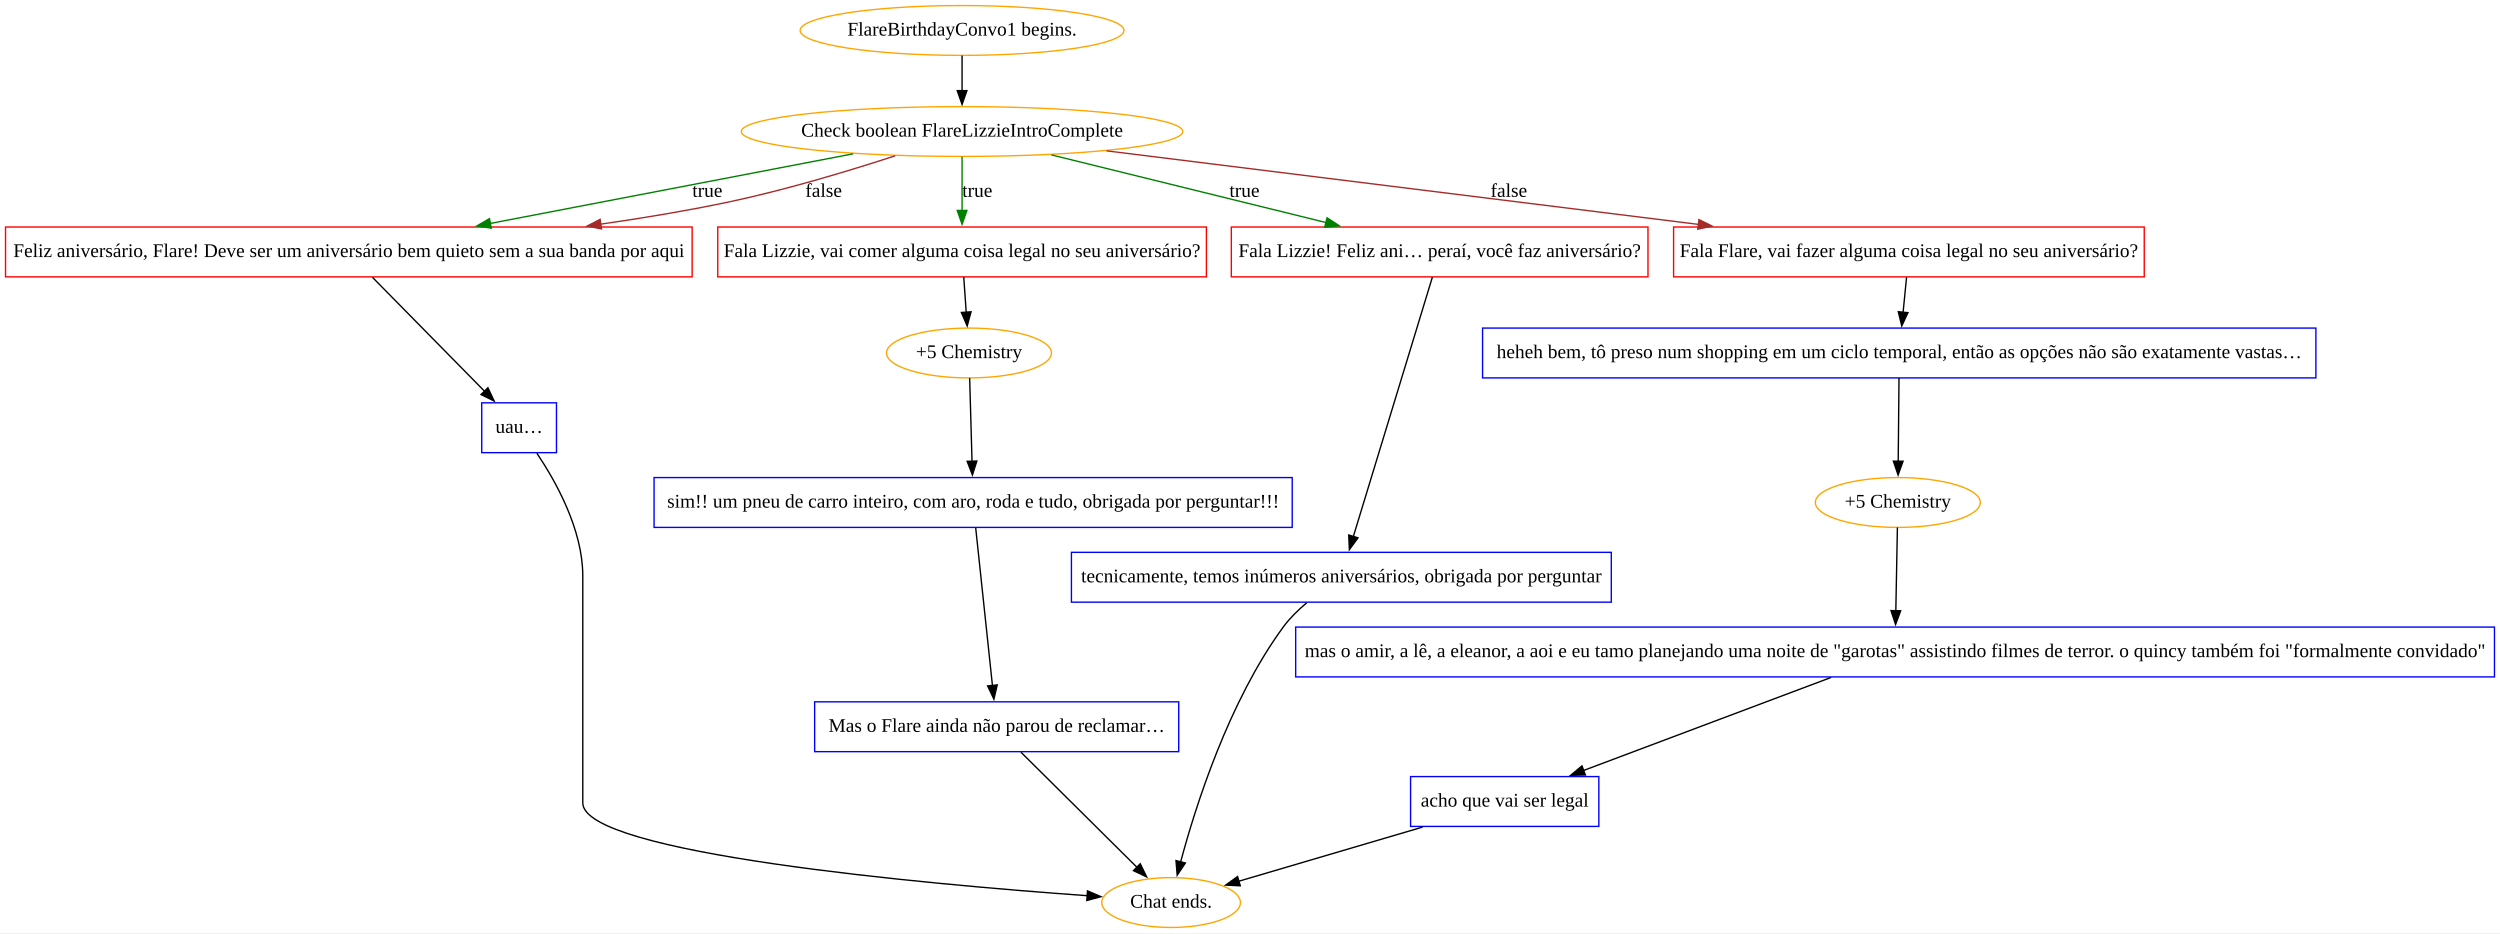
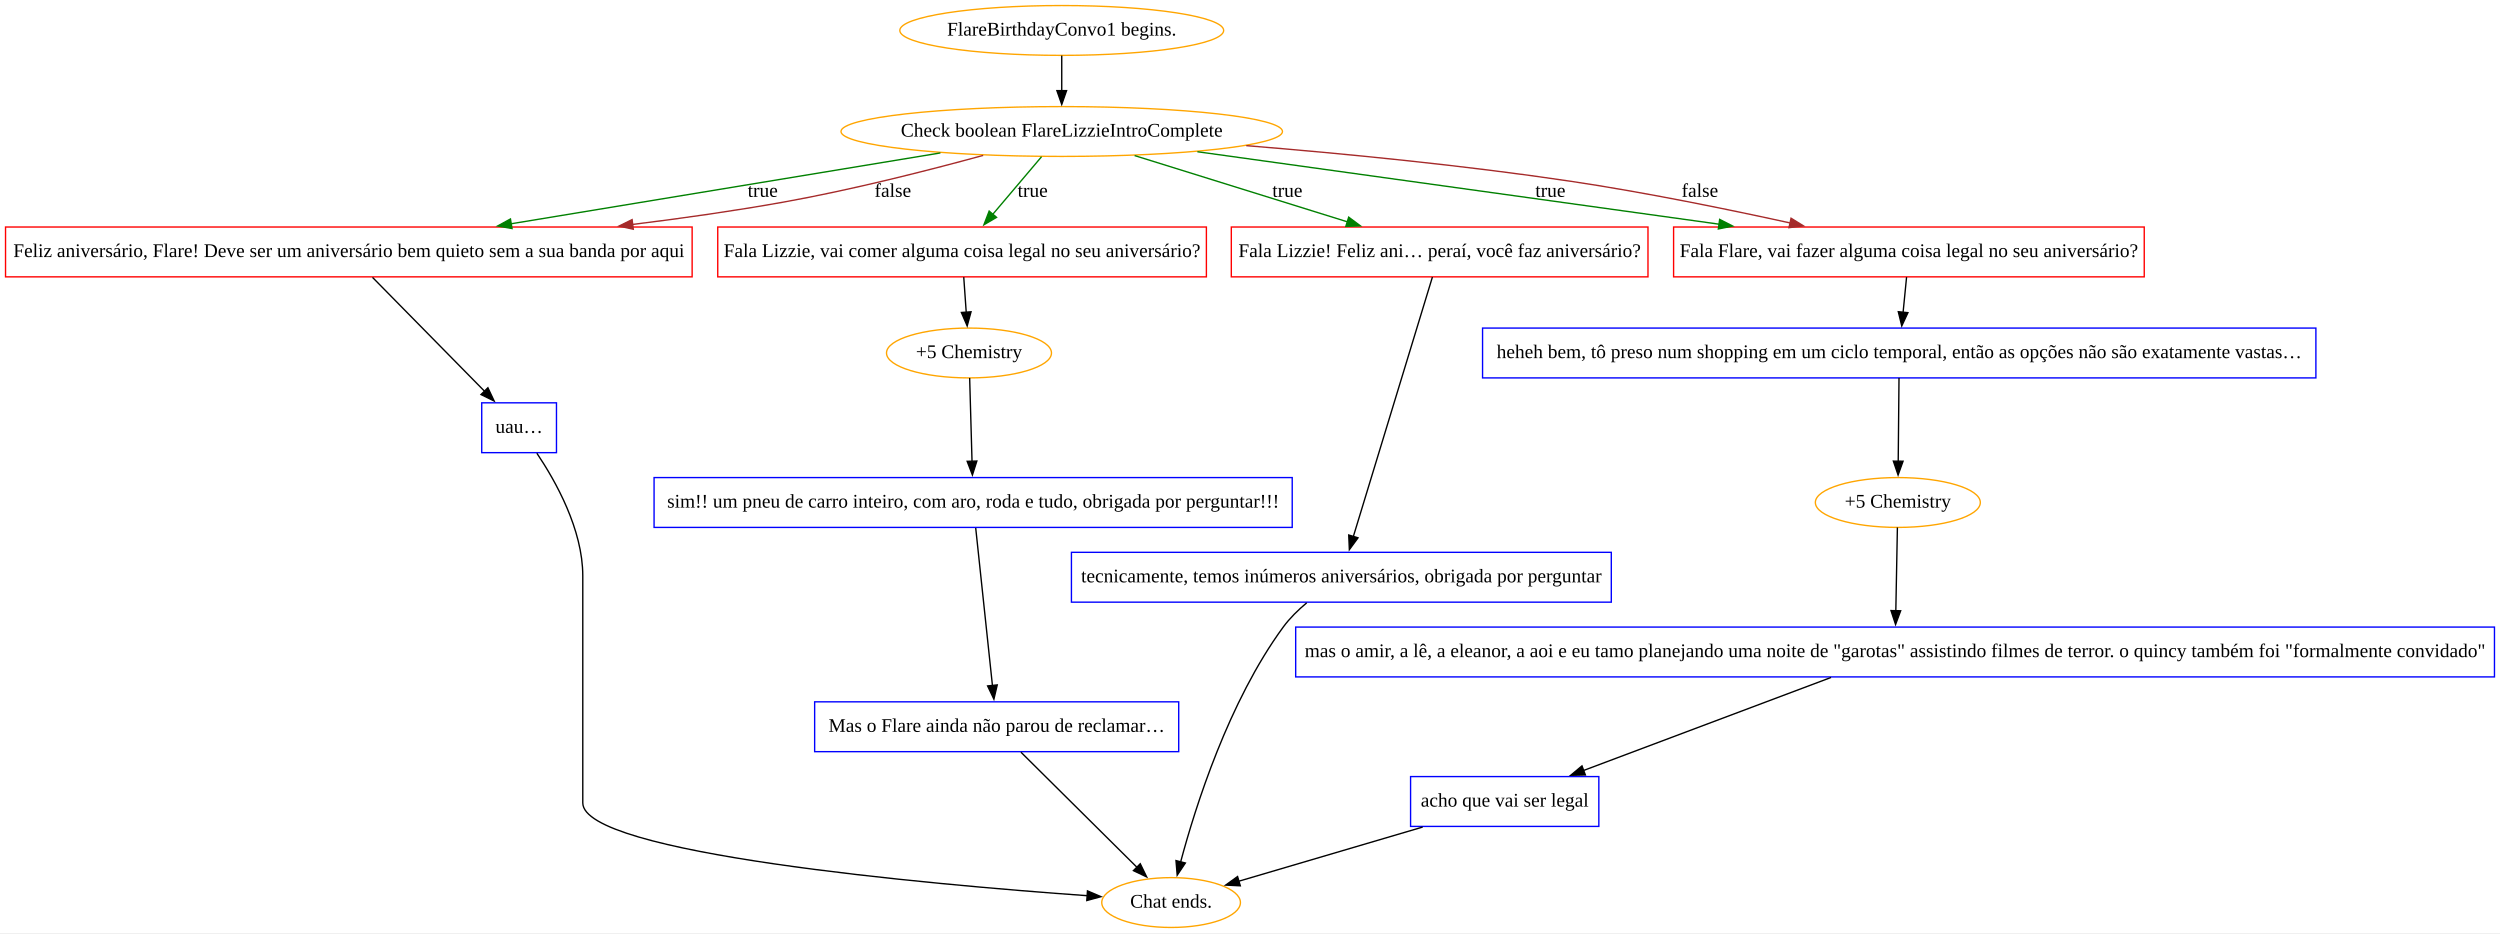
<svg xmlns="http://www.w3.org/2000/svg" width="1806pt" height="674pt" viewBox="0.00 0.00 1806.00 674.00">
  <g id="graph0" class="graph" transform="scale(1 1) rotate(0) translate(4 670)">
    <polygon fill="white" stroke="none" points="-4,4 -4,-670 1802,-670 1802,4 -4,4" />
    <g id="node1" class="node">
-       <ellipse fill="none" stroke="orange" cx="691" cy="-648" rx="116.98" ry="18" />
-       <text text-anchor="middle" x="691" y="-644.3" font-family="Times New Roman,serif" font-size="14.00">FlareBirthdayConvo1 begins.</text>
+       <ellipse fill="none" stroke="orange" cx="763" cy="-648" rx="116.98" ry="18" />
+       <text text-anchor="middle" x="763" y="-644.3" font-family="Times New Roman,serif" font-size="14.00">FlareBirthdayConvo1 begins.</text>
    </g>
    <g id="node2" class="node">
-       <ellipse fill="none" stroke="orange" cx="691" cy="-575" rx="159.47" ry="18" />
-       <text text-anchor="middle" x="691" y="-571.3" font-family="Times New Roman,serif" font-size="14.00">Check boolean FlareLizzieIntroComplete</text>
+       <ellipse fill="none" stroke="orange" cx="763" cy="-575" rx="159.47" ry="18" />
+       <text text-anchor="middle" x="763" y="-571.3" font-family="Times New Roman,serif" font-size="14.00">Check boolean FlareLizzieIntroComplete</text>
    </g>
    <g id="edge1" class="edge">
-       <path fill="none" stroke="black" d="M691,-629.81C691,-622.23 691,-613.1 691,-604.54" />
-       <polygon fill="black" stroke="black" points="694.5,-604.54 691,-594.54 687.5,-604.54 694.5,-604.54" />
+       <path fill="none" stroke="black" d="M763,-629.81C763,-622.23 763,-613.1 763,-604.54" />
+       <polygon fill="black" stroke="black" points="766.5,-604.54 763,-594.54 759.5,-604.54 766.5,-604.54" />
    </g>
    <g id="node3" class="node">
      <polygon fill="none" stroke="red" points="496,-506 0,-506 0,-470 496,-470 496,-506" />
      <text text-anchor="middle" x="248" y="-484.3" font-family="Times New Roman,serif" font-size="14.00">Feliz aniversário, Flare! Deve ser um aniversário bem quieto sem a sua banda por aqui</text>
    </g>
    <g id="edge2" class="edge">
-       <path fill="none" stroke="green" d="M612.31,-558.9C539.17,-544.87 429.82,-523.89 350.01,-508.57" />
-       <polygon fill="green" stroke="green" points="350.91,-505.18 340.43,-506.74 349.59,-512.06 350.91,-505.18" />
-       <text text-anchor="middle" x="507" y="-527.8" font-family="Times New Roman,serif" font-size="14.00">true</text>
+       <path fill="none" stroke="green" d="M675.35,-559.53C589.95,-545.44 459.57,-523.92 365.28,-508.36" />
+       <polygon fill="green" stroke="green" points="365.89,-504.91 355.46,-506.74 364.75,-511.82 365.89,-504.91" />
+       <text text-anchor="middle" x="547" y="-527.8" font-family="Times New Roman,serif" font-size="14.00">true</text>
    </g>
-     <g id="edge6" class="edge">
-       <path fill="none" stroke="brown" d="M642.72,-557.46C609.2,-546.54 563.32,-532.69 522,-524 492.43,-517.78 460.82,-512.5 429.96,-508.08" />
-       <polygon fill="brown" stroke="brown" points="430.51,-504.62 420.12,-506.7 429.54,-511.55 430.51,-504.62" />
-       <text text-anchor="middle" x="591" y="-527.8" font-family="Times New Roman,serif" font-size="14.00">false</text>
+     <g id="edge7" class="edge">
+       <path fill="none" stroke="brown" d="M706.25,-557.74C666.23,-546.8 611.2,-532.82 562,-524 526.89,-517.71 489.36,-512.35 452.91,-507.86" />
+       <polygon fill="brown" stroke="brown" points="453.48,-504.41 443.13,-506.68 452.64,-511.36 453.48,-504.41" />
+       <text text-anchor="middle" x="641" y="-527.8" font-family="Times New Roman,serif" font-size="14.00">false</text>
    </g>
    <g id="node4" class="node">
      <polygon fill="none" stroke="red" points="867.5,-506 514.5,-506 514.5,-470 867.5,-470 867.5,-506" />
      <text text-anchor="middle" x="691" y="-484.3" font-family="Times New Roman,serif" font-size="14.00">Fala Lizzie, vai comer alguma coisa legal no seu aniversário?</text>
    </g>
    <g id="edge3" class="edge">
-       <path fill="none" stroke="green" d="M691,-556.8C691,-545.58 691,-530.67 691,-517.69" />
-       <polygon fill="green" stroke="green" points="694.5,-517.98 691,-507.98 687.5,-517.98 694.5,-517.98" />
-       <text text-anchor="middle" x="702" y="-527.8" font-family="Times New Roman,serif" font-size="14.00">true</text>
+       <path fill="none" stroke="green" d="M748.43,-556.8C738.25,-544.78 724.48,-528.52 712.97,-514.94" />
+       <polygon fill="green" stroke="green" points="715.91,-512.99 706.77,-507.62 710.57,-517.51 715.91,-512.99" />
+       <text text-anchor="middle" x="742" y="-527.8" font-family="Times New Roman,serif" font-size="14.00">true</text>
    </g>
    <g id="node5" class="node">
      <polygon fill="none" stroke="red" points="1186.5,-506 885.5,-506 885.5,-470 1186.5,-470 1186.5,-506" />
      <text text-anchor="middle" x="1036" y="-484.3" font-family="Times New Roman,serif" font-size="14.00">Fala Lizzie! Feliz ani… peraí, você faz aniversário?</text>
    </g>
    <g id="edge4" class="edge">
-       <path fill="none" stroke="green" d="M755.49,-558.11C811.58,-544.29 893.16,-524.19 953.9,-509.23" />
-       <polygon fill="green" stroke="green" points="954.65,-512.65 963.52,-506.86 952.98,-505.85 954.65,-512.65" />
-       <text text-anchor="middle" x="895" y="-527.8" font-family="Times New Roman,serif" font-size="14.00">true</text>
+       <path fill="none" stroke="green" d="M815.64,-557.61C859.48,-543.96 922.17,-524.44 969.48,-509.71" />
+       <polygon fill="green" stroke="green" points="970.29,-513.13 978.79,-506.81 968.21,-506.44 970.29,-513.13" />
+       <text text-anchor="middle" x="926" y="-527.8" font-family="Times New Roman,serif" font-size="14.00">true</text>
    </g>
    <g id="node6" class="node">
      <polygon fill="none" stroke="red" points="1545,-506 1205,-506 1205,-470 1545,-470 1545,-506" />
      <text text-anchor="middle" x="1375" y="-484.3" font-family="Times New Roman,serif" font-size="14.00">Fala Flare, vai fazer alguma coisa legal no seu aniversário?</text>
    </g>
    <g id="edge5" class="edge">
-       <path fill="none" stroke="brown" d="M795.26,-561.04C909.27,-546.88 1093.05,-524.04 1223.1,-507.88" />
-       <polygon fill="brown" stroke="brown" points="1223.33,-511.37 1232.83,-506.67 1222.47,-504.43 1223.33,-511.37" />
-       <text text-anchor="middle" x="1086" y="-527.8" font-family="Times New Roman,serif" font-size="14.00">false</text>
+       <path fill="none" stroke="green" d="M860.99,-560.39C962.95,-546.23 1123.42,-523.94 1237.92,-508.04" />
+       <polygon fill="green" stroke="green" points="1238.28,-511.52 1247.71,-506.68 1237.32,-504.59 1238.28,-511.52" />
+       <text text-anchor="middle" x="1116" y="-527.8" font-family="Times New Roman,serif" font-size="14.00">true</text>
+     </g>
+     <g id="edge6" class="edge">
+       <path fill="none" stroke="brown" d="M896.28,-564.79C966.36,-559.07 1053.57,-550.58 1131,-539 1183.95,-531.08 1242.77,-519.12 1289.38,-508.89" />
+       <polygon fill="brown" stroke="brown" points="1289.86,-512.37 1298.87,-506.79 1288.35,-505.53 1289.86,-512.37" />
+       <text text-anchor="middle" x="1224" y="-527.8" font-family="Times New Roman,serif" font-size="14.00">false</text>
    </g>
    <g id="node7" class="node">
      <polygon fill="none" stroke="blue" points="398,-379 344,-379 344,-343 398,-343 398,-379" />
      <text text-anchor="middle" x="371" y="-357.3" font-family="Times New Roman,serif" font-size="14.00">uau…</text>
    </g>
-     <g id="edge7" class="edge">
+     <g id="edge8" class="edge">
      <path fill="none" stroke="black" d="M265.1,-469.62C286.12,-448.26 321.96,-411.83 346.05,-387.35" />
      <polygon fill="black" stroke="black" points="348.46,-389.89 352.98,-380.31 343.47,-384.98 348.46,-389.89" />
    </g>
    <g id="node8" class="node">
      <ellipse fill="none" stroke="orange" cx="696" cy="-415" rx="59.59" ry="18" />
      <text text-anchor="middle" x="696" y="-411.3" font-family="Times New Roman,serif" font-size="14.00">+5 Chemistry</text>
    </g>
-     <g id="edge8" class="edge">
+     <g id="edge9" class="edge">
      <path fill="none" stroke="black" d="M692.21,-469.81C692.75,-462.14 693.4,-452.89 694.01,-444.24" />
      <polygon fill="black" stroke="black" points="697.48,-444.76 694.69,-434.54 690.5,-444.27 697.48,-444.76" />
    </g>
    <g id="node9" class="node">
      <polygon fill="none" stroke="blue" points="1160,-271 770,-271 770,-235 1160,-235 1160,-271" />
      <text text-anchor="middle" x="965" y="-249.3" font-family="Times New Roman,serif" font-size="14.00">tecnicamente, temos inúmeros aniversários, obrigada por perguntar</text>
    </g>
-     <g id="edge9" class="edge">
+     <g id="edge10" class="edge">
      <path fill="none" stroke="black" d="M1030.78,-469.87C1018.65,-430.07 988.49,-331.08 973.59,-282.21" />
      <polygon fill="black" stroke="black" points="977.03,-281.47 970.77,-272.92 970.33,-283.51 977.03,-281.47" />
    </g>
    <g id="node10" class="node">
      <polygon fill="none" stroke="blue" points="1669,-433 1067,-433 1067,-397 1669,-397 1669,-433" />
      <text text-anchor="middle" x="1368" y="-411.3" font-family="Times New Roman,serif" font-size="14.00">heheh bem, tô preso num shopping em um ciclo temporal, então as opções não são exatamente vastas…</text>
    </g>
-     <g id="edge10" class="edge">
+     <g id="edge11" class="edge">
      <path fill="none" stroke="black" d="M1373.31,-469.81C1372.55,-462.14 1371.64,-452.89 1370.78,-444.24" />
      <polygon fill="black" stroke="black" points="1374.29,-444.14 1369.83,-434.54 1367.33,-444.83 1374.29,-444.14" />
    </g>
    <g id="node11" class="node">
      <ellipse fill="none" stroke="orange" cx="842" cy="-18" rx="50.09" ry="18" />
      <text text-anchor="middle" x="842" y="-14.3" font-family="Times New Roman,serif" font-size="14.00">Chat ends.</text>
    </g>
-     <g id="edge11" class="edge">
+     <g id="edge12" class="edge">
      <path fill="none" stroke="black" d="M383.81,-342.62C397.42,-322.4 417,-287.5 417,-254 417,-254 417,-254 417,-90 417,-53.49 664.22,-31.37 781.56,-22.93" />
      <polygon fill="black" stroke="black" points="781.59,-26.43 791.32,-22.24 781.1,-19.45 781.59,-26.43" />
    </g>
    <g id="node12" class="node">
      <polygon fill="none" stroke="blue" points="929.5,-325 468.5,-325 468.5,-289 929.5,-289 929.5,-325" />
      <text text-anchor="middle" x="699" y="-303.3" font-family="Times New Roman,serif" font-size="14.00">sim!! um pneu de carro inteiro, com aro, roda e tudo, obrigada por perguntar!!!</text>
    </g>
-     <g id="edge12" class="edge">
+     <g id="edge13" class="edge">
      <path fill="none" stroke="black" d="M696.48,-396.97C696.94,-380.76 697.64,-356.06 698.19,-336.79" />
      <polygon fill="black" stroke="black" points="701.68,-336.95 698.47,-326.85 694.68,-336.75 701.68,-336.95" />
    </g>
-     <g id="edge13" class="edge">
+     <g id="edge14" class="edge">
      <path fill="none" stroke="black" d="M939.98,-234.54C933.85,-229.41 927.71,-223.43 923,-217 883.65,-163.28 859.69,-87.68 848.86,-47.2" />
      <polygon fill="black" stroke="black" points="852.31,-46.57 846.41,-37.76 845.53,-48.32 852.31,-46.57" />
    </g>
    <g id="node13" class="node">
      <ellipse fill="none" stroke="orange" cx="1367" cy="-307" rx="59.59" ry="18" />
      <text text-anchor="middle" x="1367" y="-303.3" font-family="Times New Roman,serif" font-size="14.00">+5 Chemistry</text>
    </g>
-     <g id="edge14" class="edge">
+     <g id="edge15" class="edge">
      <path fill="none" stroke="black" d="M1367.84,-396.97C1367.69,-380.76 1367.45,-356.06 1367.27,-336.79" />
      <polygon fill="black" stroke="black" points="1370.77,-336.82 1367.18,-326.85 1363.77,-336.89 1370.77,-336.82" />
    </g>
    <g id="node14" class="node">
      <polygon fill="none" stroke="blue" points="847.5,-163 584.5,-163 584.5,-127 847.5,-127 847.5,-163" />
      <text text-anchor="middle" x="716" y="-141.3" font-family="Times New Roman,serif" font-size="14.00"> Mas o Flare ainda não parou de reclamar…</text>
    </g>
-     <g id="edge15" class="edge">
+     <g id="edge16" class="edge">
      <path fill="none" stroke="black" d="M700.85,-288.57C703.76,-261.16 709.45,-207.69 712.96,-174.59" />
      <polygon fill="black" stroke="black" points="716.41,-175.22 713.99,-164.91 709.45,-174.49 716.41,-175.22" />
    </g>
    <g id="node15" class="node">
      <polygon fill="none" stroke="blue" points="1798,-217 932,-217 932,-181 1798,-181 1798,-217" />
      <text text-anchor="middle" x="1365" y="-195.3" font-family="Times New Roman,serif" font-size="14.00">mas o amir, a lê, a eleanor, a aoi e eu tamo planejando uma noite de "garotas" assistindo filmes de terror. o quincy também foi "formalmente convidado"</text>
    </g>
-     <g id="edge16" class="edge">
+     <g id="edge17" class="edge">
      <path fill="none" stroke="black" d="M1366.68,-288.97C1366.37,-272.76 1365.91,-248.06 1365.54,-228.79" />
      <polygon fill="black" stroke="black" points="1369.04,-228.79 1365.36,-218.85 1362.05,-228.92 1369.04,-228.79" />
    </g>
-     <g id="edge17" class="edge">
+     <g id="edge18" class="edge">
      <path fill="none" stroke="black" d="M733.52,-126.62C755.3,-105.02 792.59,-68.01 817.27,-43.53" />
      <polygon fill="black" stroke="black" points="819.72,-46.03 824.36,-36.5 814.79,-41.06 819.72,-46.03" />
    </g>
    <g id="node16" class="node">
      <polygon fill="none" stroke="blue" points="1151,-109 1015,-109 1015,-73 1151,-73 1151,-109" />
      <text text-anchor="middle" x="1083" y="-87.3" font-family="Times New Roman,serif" font-size="14.00">acho que vai ser legal</text>
    </g>
-     <g id="edge18" class="edge">
+     <g id="edge19" class="edge">
      <path fill="none" stroke="black" d="M1318.75,-180.61C1269.78,-162.21 1192.42,-133.13 1139.79,-113.35" />
      <polygon fill="black" stroke="black" points="1141.28,-110.17 1130.69,-109.93 1138.82,-116.72 1141.28,-110.17" />
    </g>
-     <g id="edge19" class="edge">
+     <g id="edge20" class="edge">
      <path fill="none" stroke="black" d="M1023.74,-72.54C982.89,-60.51 929.26,-44.71 890.86,-33.4" />
      <polygon fill="black" stroke="black" points="892,-30.08 881.42,-30.61 890.02,-36.8 892,-30.08" />
    </g>
  </g>
</svg>
